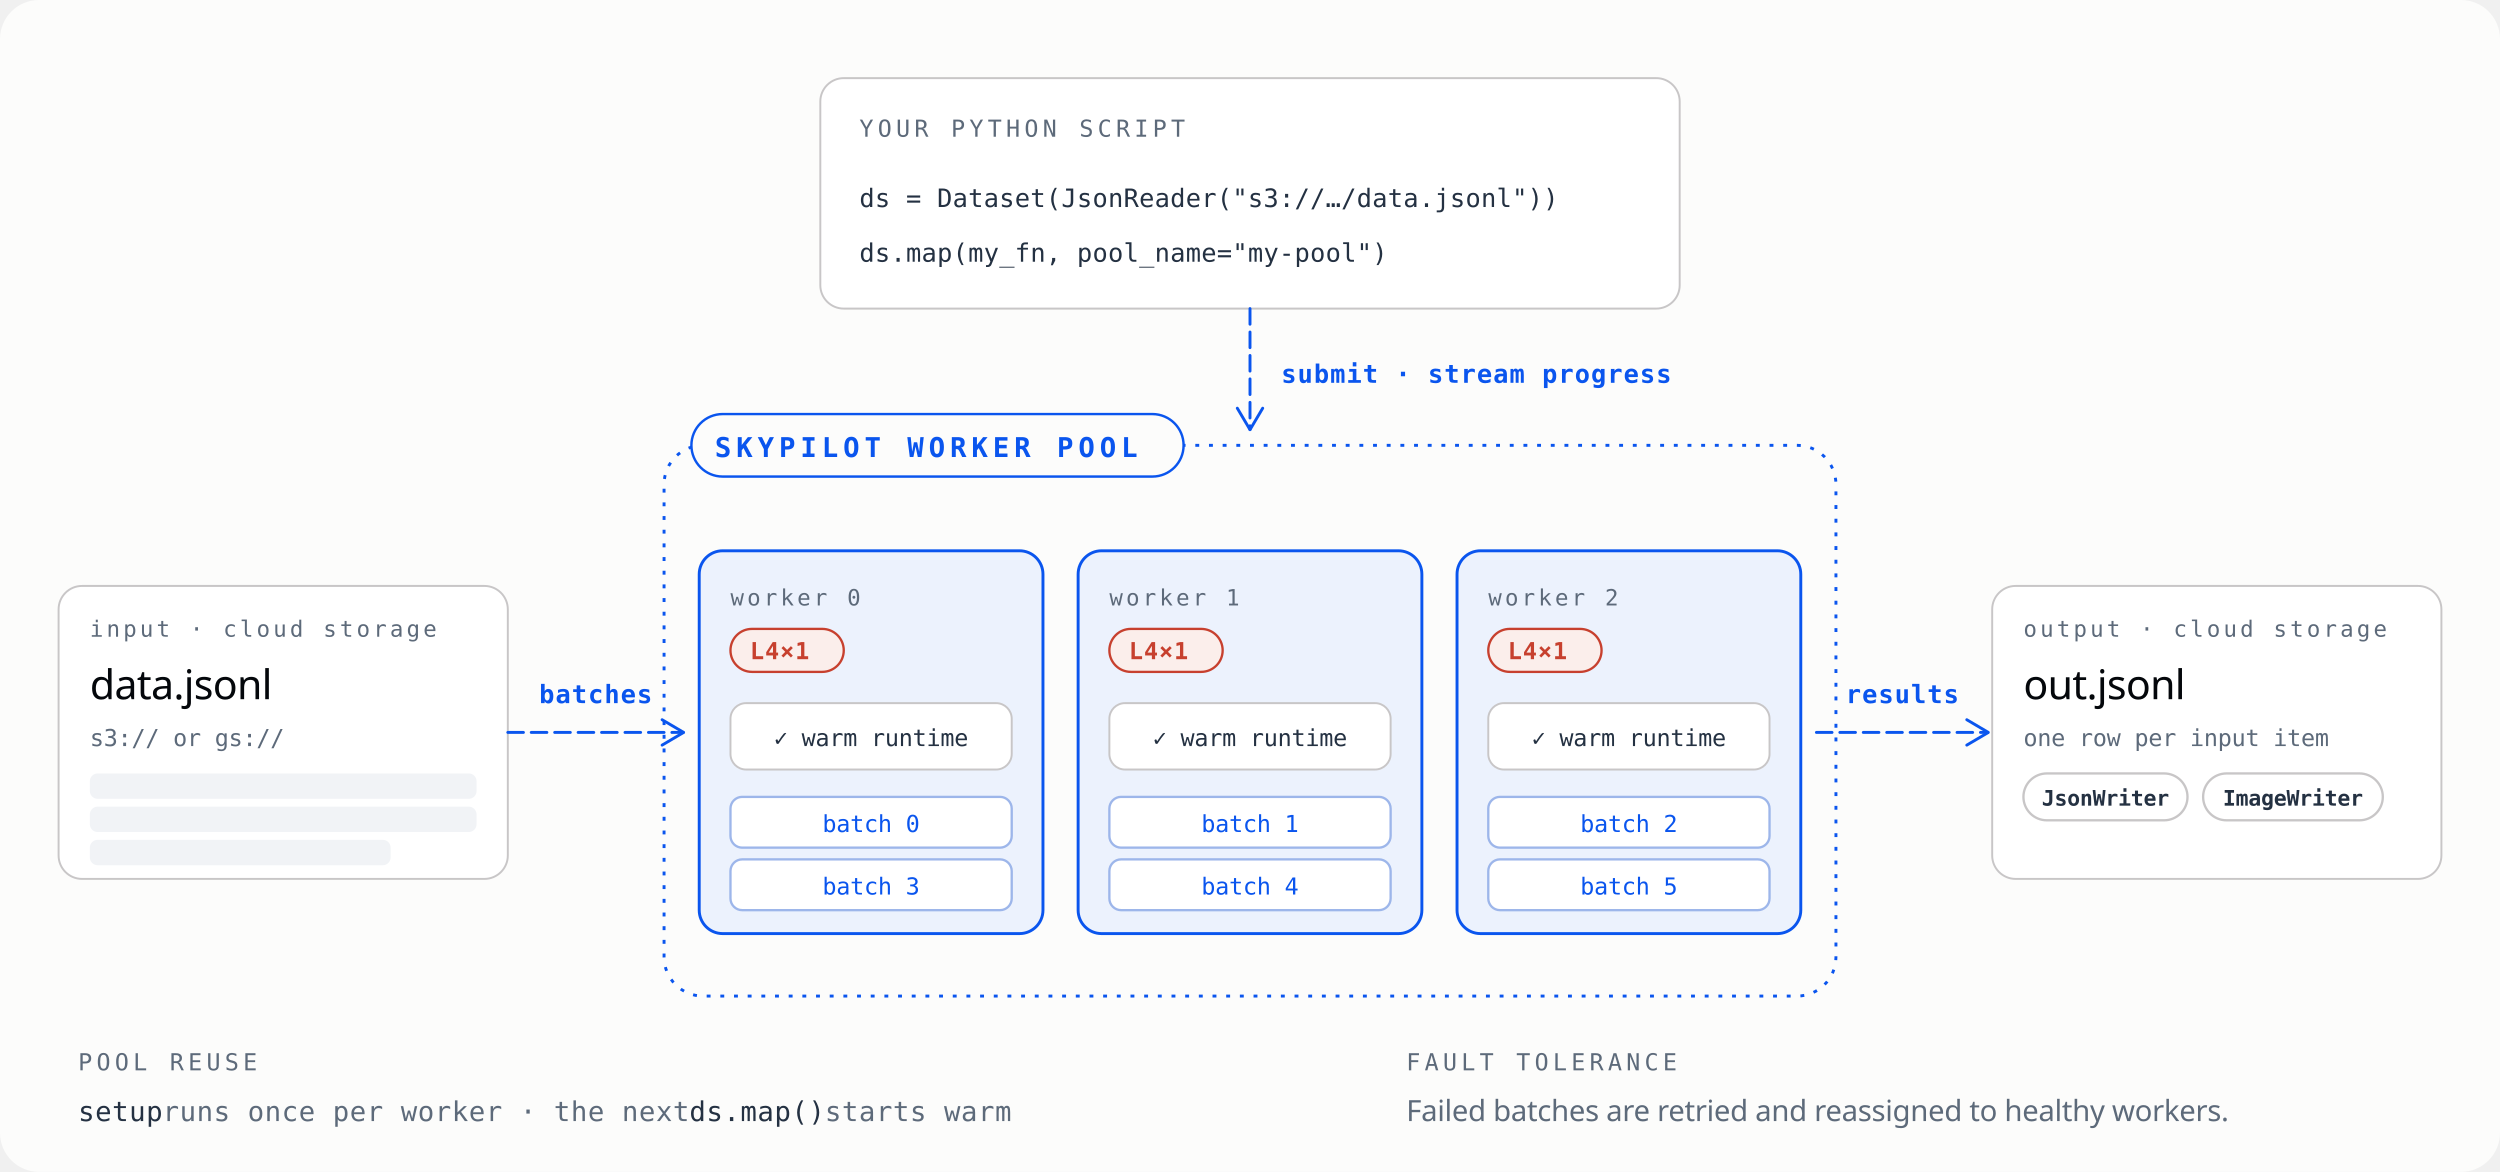
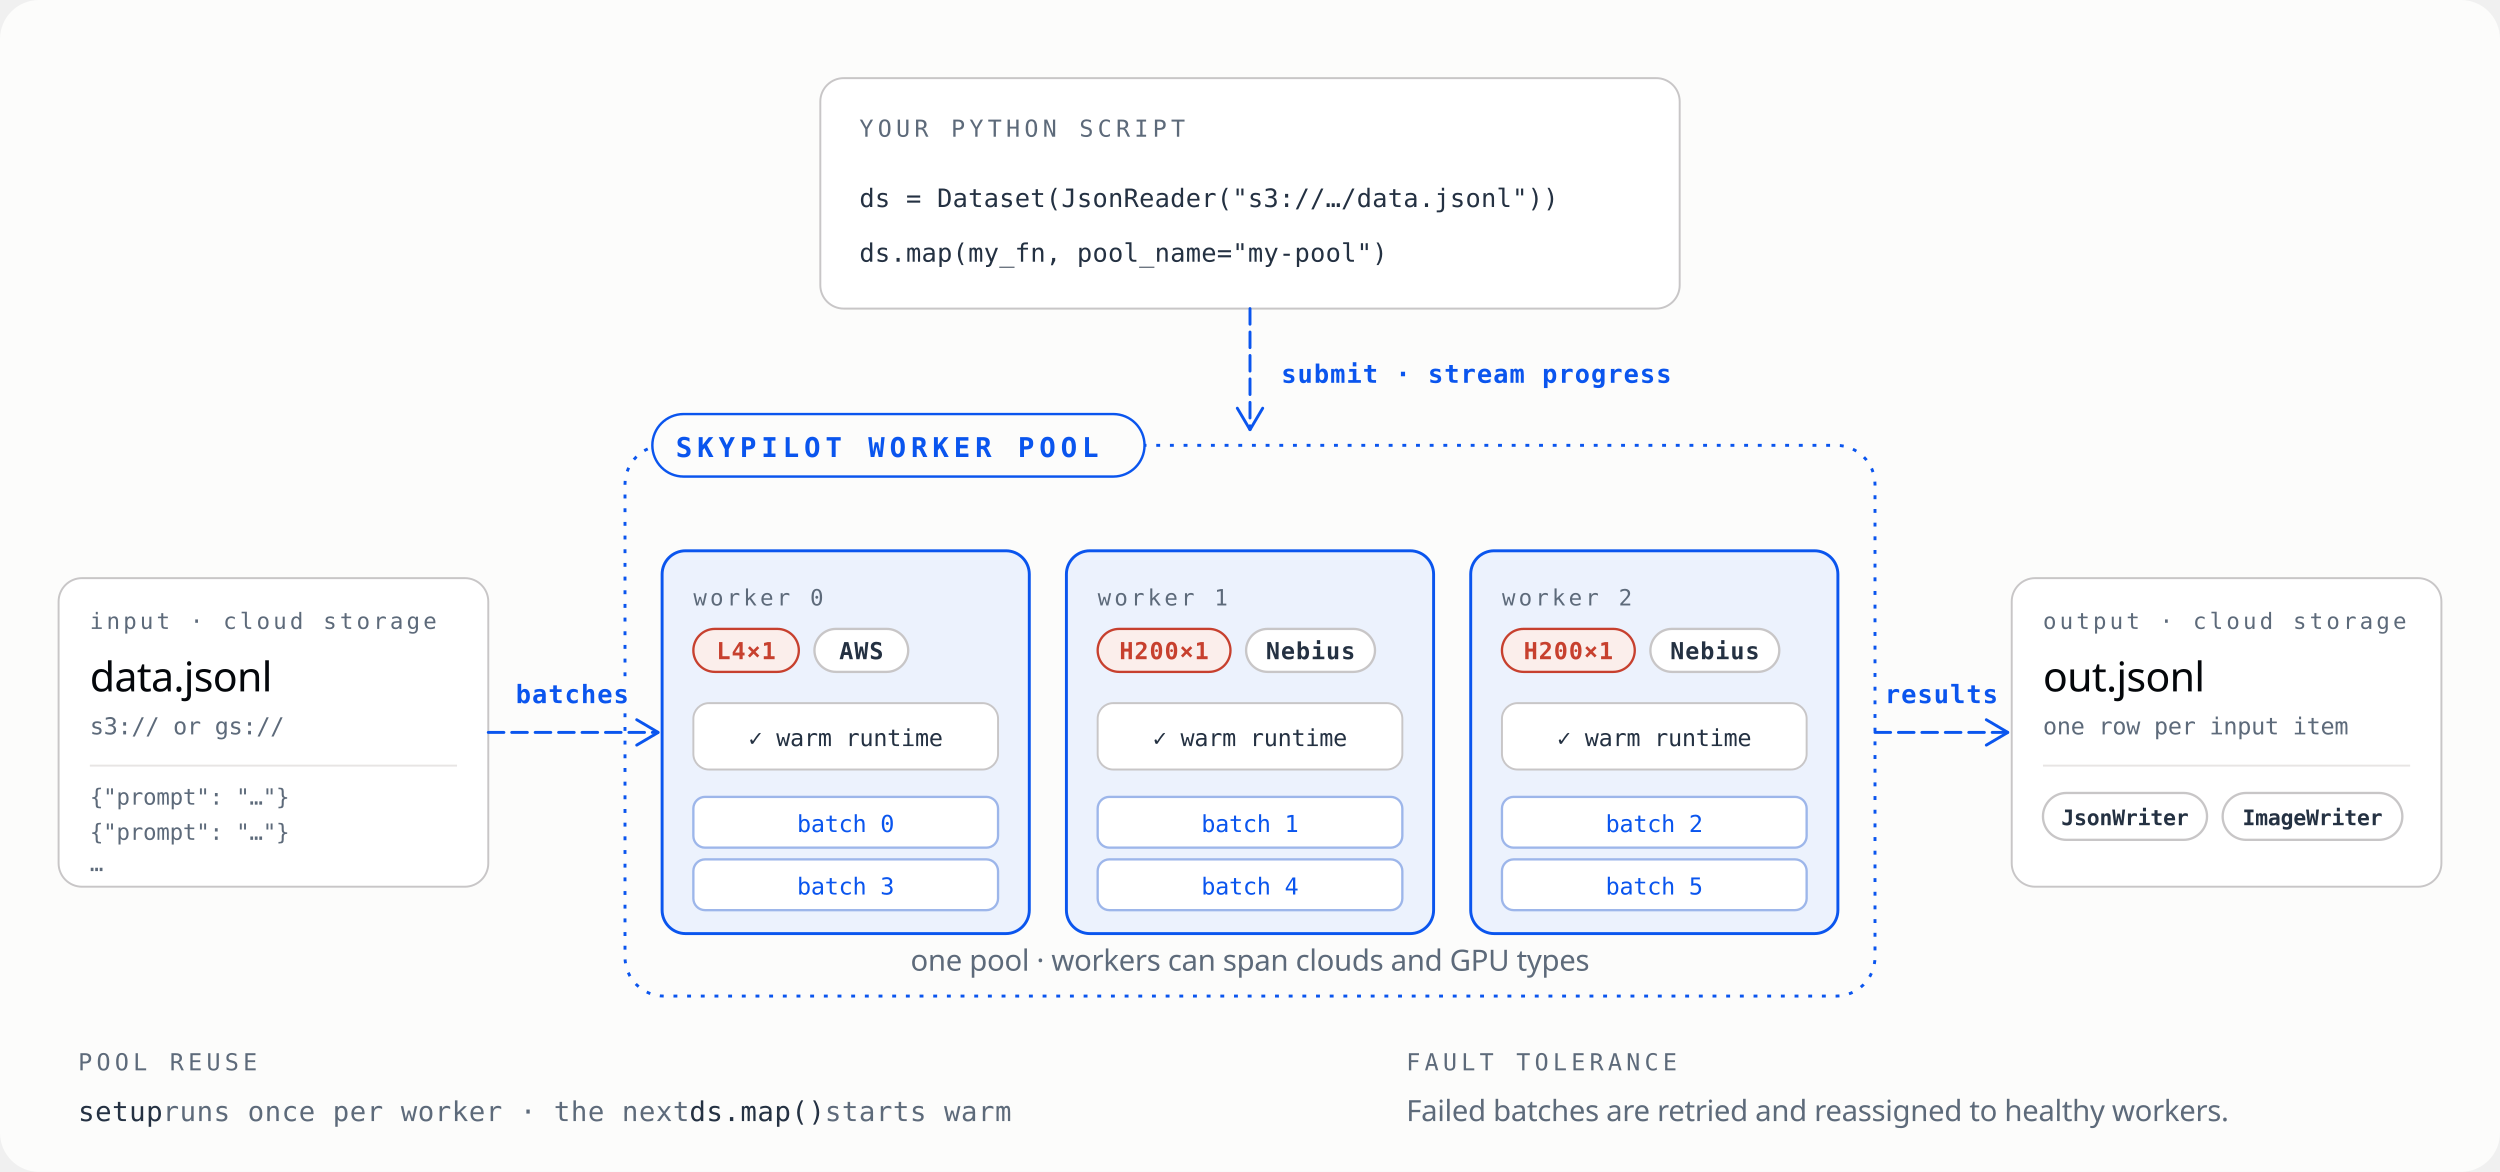
- <svg xmlns="http://www.w3.org/2000/svg" viewBox="0 0 1280 600" width="100%" height="auto" class="diag" role="img" aria-label="Sky Batch architecture: a Python script calls ds.map() on a pool of workers. Input JSONL in cloud storage is split into batches and distributed across warm workers, each holding a loaded runtime; results are written back to cloud storage by JsonWriter or ImageWriter.">
+ <svg xmlns="http://www.w3.org/2000/svg" viewBox="0 0 1280 600" width="100%" height="auto" class="diag" role="img" aria-label="Sky Batch architecture: a Python script calls ds.map() on a pool of workers. Input JSONL in cloud storage is split into batches and distributed across warm workers that span clouds and GPU types — worker 0 on an AWS L4, workers 1 and 2 on Nebius H200s. Results are written back to cloud storage by JsonWriter or ImageWriter.">
  <style>
    .diag { font-family: 'Waldenburg', system-ui, -apple-system, sans-serif; color: #04070B; letter-spacing: -0.01em; }
    .diag .mono { font-family: 'BerkeleyMono', ui-monospace, Menlo, monospace; font-feature-settings: "zero" 1; letter-spacing: 0.02em; }
    .diag .eyebrow { font-family: 'BerkeleyMono', monospace; font-size: 12px; letter-spacing: 0.18em; text-transform: uppercase; fill: #5d6a7a; font-feature-settings: "zero" 1; }
    .diag .role { font-family: 'BerkeleyMono', monospace; font-size: 11.5px; letter-spacing: 0.14em; text-transform: uppercase; fill: #5d6a7a; }
    .diag .task-name { font-family: 'Waldenburg', sans-serif; font-size: 21px; font-weight: 500; letter-spacing: -0.015em; fill: #04070B; }
    .diag .annot { font-family: 'Waldenburg', sans-serif; font-size: 15px; font-weight: 400; fill: #5d6a7a; }
    .diag .code { font-family: 'BerkeleyMono', monospace; font-size: 13px; letter-spacing: 0.01em; fill: #243142; }
+     .diag .record { font-family: 'BerkeleyMono', monospace; font-size: 11.5px; fill: #5d6a7a; }
    .diag .flow-label { font-family: 'BerkeleyMono', monospace; font-size: 13px; letter-spacing: 0.04em; font-weight: 600; fill: #0A55EE; paint-order: stroke; stroke: #FCFCFB; stroke-width: 6; stroke-linejoin: round; }
    @keyframes flow-dash { from { stroke-dashoffset: 0; } to { stroke-dashoffset: -22; } }
    .diag .flow { animation: flow-dash 1.8s linear infinite; }
</style>
  <rect x="0" y="0" width="1280" height="600" rx="20" fill="#FCFCFB" />
  <g transform="translate(420 40)">
    <rect x="0" y="0" width="440" height="118" rx="12" fill="#FFFFFF" stroke="#C8C6C7" stroke-width="1" />
    <text x="20" y="30" class="eyebrow">YOUR PYTHON SCRIPT</text>
    <text x="20" y="66" class="code">ds = Dataset(JsonReader("s3://…/data.jsonl"))</text>
    <text x="20" y="94" class="code" fill="#0A55EE">ds.map(my_fn, pool_name="my-pool")</text>
  </g>
  <g>
-     <rect x="340" y="228" width="600" height="282" rx="20" fill="none" stroke="#0A55EE" stroke-width="1.5" stroke-dasharray="2 5" />
-     <g transform="translate(366 228)">
+     <rect x="320" y="228" width="640" height="282" rx="20" fill="none" stroke="#0A55EE" stroke-width="1.5" stroke-dasharray="2 5" />
+     <g transform="translate(346 228)">
      <rect x="-12" y="-16" width="252" height="32" rx="16" fill="#FCFCFB" stroke="#0A55EE" stroke-width="1.25" />
      <text x="0" y="6" font-family="BerkeleyMono, monospace" font-size="14" letter-spacing="0.18em" font-weight="700" fill="#0A55EE">SKYPILOT WORKER POOL</text>
    </g>
+     <text x="640" y="497" text-anchor="middle" class="annot" font-size="13.5">one pool · workers can span clouds and GPU types</text>
  </g>
-   <g transform="translate(358 282)">
-     <rect x="0" y="0" width="176" height="196" rx="12" fill="#ECF2FD" stroke="#0A55EE" stroke-width="1.5" />
+   <g transform="translate(339 282)">
+     <rect x="0" y="0" width="188" height="196" rx="12" fill="#ECF2FD" stroke="#0A55EE" stroke-width="1.5" />
    <text x="16" y="28" class="role">worker 0</text>
    <g transform="translate(16 40)">
-       <rect x="0" y="0" width="58" height="22" rx="11" fill="#FBEEEB" stroke="#C7402E" stroke-width="1.2" />
-       <text x="10" y="15.5" fill="#C7402E" font-family="BerkeleyMono, monospace" font-size="12" font-weight="600" letter-spacing="0.04em">L4×1</text>
+       <rect x="0" y="0" width="54" height="22" rx="11" fill="#FBEEEB" stroke="#C7402E" stroke-width="1.2" />
+       <text x="27" y="15.5" text-anchor="middle" fill="#C7402E" font-family="BerkeleyMono, monospace" font-size="12" font-weight="600" letter-spacing="0.04em">L4×1</text>
    </g>
-     <rect x="16" y="78" width="144" height="34" rx="8" fill="#FFFFFF" stroke="#C8C6C7" stroke-width="1" />
-     <text x="88" y="100" text-anchor="middle" font-family="BerkeleyMono, monospace" font-size="12" fill="#243142">✓ warm runtime</text>
-     <rect x="16" y="126" width="144" height="26" rx="6" fill="#FFFFFF" stroke="#9DB6EA" stroke-width="1.2" />
-     <text x="88" y="144" text-anchor="middle" font-family="BerkeleyMono, monospace" font-size="12" fill="#0A55EE">batch 0</text>
-     <rect x="16" y="158" width="144" height="26" rx="6" fill="#FFFFFF" stroke="#9DB6EA" stroke-width="1.2" />
-     <text x="88" y="176" text-anchor="middle" font-family="BerkeleyMono, monospace" font-size="12" fill="#0A55EE">batch 3</text>
+     <g transform="translate(78 40)">
+       <rect x="0" y="0" width="48" height="22" rx="11" fill="#FFFFFF" stroke="#C8C6C7" stroke-width="1.2" />
+       <text x="24" y="15.5" text-anchor="middle" fill="#243142" font-family="BerkeleyMono, monospace" font-size="12" font-weight="600" letter-spacing="0.04em">AWS</text>
+     </g>
+     <rect x="16" y="78" width="156" height="34" rx="8" fill="#FFFFFF" stroke="#C8C6C7" stroke-width="1" />
+     <text x="94" y="100" text-anchor="middle" font-family="BerkeleyMono, monospace" font-size="12" fill="#243142">✓ warm runtime</text>
+     <rect x="16" y="126" width="156" height="26" rx="6" fill="#FFFFFF" stroke="#9DB6EA" stroke-width="1.2" />
+     <text x="94" y="144" text-anchor="middle" font-family="BerkeleyMono, monospace" font-size="12" fill="#0A55EE">batch 0</text>
+     <rect x="16" y="158" width="156" height="26" rx="6" fill="#FFFFFF" stroke="#9DB6EA" stroke-width="1.2" />
+     <text x="94" y="176" text-anchor="middle" font-family="BerkeleyMono, monospace" font-size="12" fill="#0A55EE">batch 3</text>
  </g>
-   <g transform="translate(552 282)">
-     <rect x="0" y="0" width="176" height="196" rx="12" fill="#ECF2FD" stroke="#0A55EE" stroke-width="1.5" />
+   <g transform="translate(546 282)">
+     <rect x="0" y="0" width="188" height="196" rx="12" fill="#ECF2FD" stroke="#0A55EE" stroke-width="1.5" />
    <text x="16" y="28" class="role">worker 1</text>
    <g transform="translate(16 40)">
-       <rect x="0" y="0" width="58" height="22" rx="11" fill="#FBEEEB" stroke="#C7402E" stroke-width="1.2" />
-       <text x="10" y="15.5" fill="#C7402E" font-family="BerkeleyMono, monospace" font-size="12" font-weight="600" letter-spacing="0.04em">L4×1</text>
+       <rect x="0" y="0" width="68" height="22" rx="11" fill="#FBEEEB" stroke="#C7402E" stroke-width="1.2" />
+       <text x="34" y="15.5" text-anchor="middle" fill="#C7402E" font-family="BerkeleyMono, monospace" font-size="12" font-weight="600" letter-spacing="0.04em">H200×1</text>
    </g>
-     <rect x="16" y="78" width="144" height="34" rx="8" fill="#FFFFFF" stroke="#C8C6C7" stroke-width="1" />
-     <text x="88" y="100" text-anchor="middle" font-family="BerkeleyMono, monospace" font-size="12" fill="#243142">✓ warm runtime</text>
-     <rect x="16" y="126" width="144" height="26" rx="6" fill="#FFFFFF" stroke="#9DB6EA" stroke-width="1.2" />
-     <text x="88" y="144" text-anchor="middle" font-family="BerkeleyMono, monospace" font-size="12" fill="#0A55EE">batch 1</text>
-     <rect x="16" y="158" width="144" height="26" rx="6" fill="#FFFFFF" stroke="#9DB6EA" stroke-width="1.2" />
-     <text x="88" y="176" text-anchor="middle" font-family="BerkeleyMono, monospace" font-size="12" fill="#0A55EE">batch 4</text>
+     <g transform="translate(92 40)">
+       <rect x="0" y="0" width="66" height="22" rx="11" fill="#FFFFFF" stroke="#C8C6C7" stroke-width="1.2" />
+       <text x="33" y="15.5" text-anchor="middle" fill="#243142" font-family="BerkeleyMono, monospace" font-size="12" font-weight="600" letter-spacing="0.04em">Nebius</text>
+     </g>
+     <rect x="16" y="78" width="156" height="34" rx="8" fill="#FFFFFF" stroke="#C8C6C7" stroke-width="1" />
+     <text x="94" y="100" text-anchor="middle" font-family="BerkeleyMono, monospace" font-size="12" fill="#243142">✓ warm runtime</text>
+     <rect x="16" y="126" width="156" height="26" rx="6" fill="#FFFFFF" stroke="#9DB6EA" stroke-width="1.2" />
+     <text x="94" y="144" text-anchor="middle" font-family="BerkeleyMono, monospace" font-size="12" fill="#0A55EE">batch 1</text>
+     <rect x="16" y="158" width="156" height="26" rx="6" fill="#FFFFFF" stroke="#9DB6EA" stroke-width="1.2" />
+     <text x="94" y="176" text-anchor="middle" font-family="BerkeleyMono, monospace" font-size="12" fill="#0A55EE">batch 4</text>
  </g>
-   <g transform="translate(746 282)">
-     <rect x="0" y="0" width="176" height="196" rx="12" fill="#ECF2FD" stroke="#0A55EE" stroke-width="1.5" />
+   <g transform="translate(753 282)">
+     <rect x="0" y="0" width="188" height="196" rx="12" fill="#ECF2FD" stroke="#0A55EE" stroke-width="1.5" />
    <text x="16" y="28" class="role">worker 2</text>
    <g transform="translate(16 40)">
-       <rect x="0" y="0" width="58" height="22" rx="11" fill="#FBEEEB" stroke="#C7402E" stroke-width="1.2" />
-       <text x="10" y="15.5" fill="#C7402E" font-family="BerkeleyMono, monospace" font-size="12" font-weight="600" letter-spacing="0.04em">L4×1</text>
+       <rect x="0" y="0" width="68" height="22" rx="11" fill="#FBEEEB" stroke="#C7402E" stroke-width="1.2" />
+       <text x="34" y="15.5" text-anchor="middle" fill="#C7402E" font-family="BerkeleyMono, monospace" font-size="12" font-weight="600" letter-spacing="0.04em">H200×1</text>
    </g>
-     <rect x="16" y="78" width="144" height="34" rx="8" fill="#FFFFFF" stroke="#C8C6C7" stroke-width="1" />
-     <text x="88" y="100" text-anchor="middle" font-family="BerkeleyMono, monospace" font-size="12" fill="#243142">✓ warm runtime</text>
-     <rect x="16" y="126" width="144" height="26" rx="6" fill="#FFFFFF" stroke="#9DB6EA" stroke-width="1.2" />
-     <text x="88" y="144" text-anchor="middle" font-family="BerkeleyMono, monospace" font-size="12" fill="#0A55EE">batch 2</text>
-     <rect x="16" y="158" width="144" height="26" rx="6" fill="#FFFFFF" stroke="#9DB6EA" stroke-width="1.2" />
-     <text x="88" y="176" text-anchor="middle" font-family="BerkeleyMono, monospace" font-size="12" fill="#0A55EE">batch 5</text>
+     <g transform="translate(92 40)">
+       <rect x="0" y="0" width="66" height="22" rx="11" fill="#FFFFFF" stroke="#C8C6C7" stroke-width="1.2" />
+       <text x="33" y="15.5" text-anchor="middle" fill="#243142" font-family="BerkeleyMono, monospace" font-size="12" font-weight="600" letter-spacing="0.04em">Nebius</text>
+     </g>
+     <rect x="16" y="78" width="156" height="34" rx="8" fill="#FFFFFF" stroke="#C8C6C7" stroke-width="1" />
+     <text x="94" y="100" text-anchor="middle" font-family="BerkeleyMono, monospace" font-size="12" fill="#243142">✓ warm runtime</text>
+     <rect x="16" y="126" width="156" height="26" rx="6" fill="#FFFFFF" stroke="#9DB6EA" stroke-width="1.2" />
+     <text x="94" y="144" text-anchor="middle" font-family="BerkeleyMono, monospace" font-size="12" fill="#0A55EE">batch 2</text>
+     <rect x="16" y="158" width="156" height="26" rx="6" fill="#FFFFFF" stroke="#9DB6EA" stroke-width="1.2" />
+     <text x="94" y="176" text-anchor="middle" font-family="BerkeleyMono, monospace" font-size="12" fill="#0A55EE">batch 5</text>
  </g>
-   <g transform="translate(30 300)">
-     <rect x="0" y="0" width="230" height="150" rx="12" fill="#FFFFFF" stroke="#C8C6C7" stroke-width="1" />
+   <g transform="translate(30 296)">
+     <rect x="0" y="0" width="220" height="158" rx="12" fill="#FFFFFF" stroke="#C8C6C7" stroke-width="1" />
    <text x="16" y="26" class="role">input · cloud storage</text>
    <text x="16" y="58" class="task-name">data.jsonl</text>
-     <text x="16" y="82" font-family="BerkeleyMono, monospace" font-size="12" fill="#5d6a7a">s3:// or gs://</text>
-     <rect x="16" y="96" width="198" height="13" rx="4" fill="#F1F3F6" />
-     <rect x="16" y="113" width="198" height="13" rx="4" fill="#F1F3F6" />
-     <rect x="16" y="130" width="154" height="13" rx="4" fill="#F1F3F6" />
+     <text x="16" y="80" font-family="BerkeleyMono, monospace" font-size="12" fill="#5d6a7a">s3:// or gs://</text>
+     <line x1="16" y1="96" x2="204" y2="96" stroke="#E7E5E4" stroke-width="1" />
+     <text x="16" y="116" class="record">{"prompt": "…"}</text>
+     <text x="16" y="134" class="record">{"prompt": "…"}</text>
+     <text x="16" y="150" class="record">…</text>
  </g>
-   <g transform="translate(1020 300)">
-     <rect x="0" y="0" width="230" height="150" rx="12" fill="#FFFFFF" stroke="#C8C6C7" stroke-width="1" />
+   <g transform="translate(1030 296)">
+     <rect x="0" y="0" width="220" height="158" rx="12" fill="#FFFFFF" stroke="#C8C6C7" stroke-width="1" />
    <text x="16" y="26" class="role">output · cloud storage</text>
    <text x="16" y="58" class="task-name">out.jsonl</text>
-     <text x="16" y="82" font-family="BerkeleyMono, monospace" font-size="12" fill="#5d6a7a">one row per input item</text>
-     <g transform="translate(16 96)">
+     <text x="16" y="80" font-family="BerkeleyMono, monospace" font-size="12" fill="#5d6a7a">one row per input item</text>
+     <line x1="16" y1="96" x2="204" y2="96" stroke="#E7E5E4" stroke-width="1" />
+     <g transform="translate(16 110)">
      <rect x="0" y="0" width="84" height="24" rx="12" fill="#FFFFFF" stroke="#C8C6C7" stroke-width="1.2" />
      <text x="42" y="16.5" text-anchor="middle" fill="#243142" font-family="BerkeleyMono, monospace" font-size="11" font-weight="600">JsonWriter</text>
    </g>
-     <g transform="translate(108 96)">
+     <g transform="translate(108 110)">
      <rect x="0" y="0" width="92" height="24" rx="12" fill="#FFFFFF" stroke="#C8C6C7" stroke-width="1.2" />
      <text x="46" y="16.5" text-anchor="middle" fill="#243142" font-family="BerkeleyMono, monospace" font-size="11" font-weight="600">ImageWriter</text>
    </g>
  </g>
  <g>
    <path d="M 640 158 L 640 220" fill="none" stroke="#0A55EE" stroke-width="1.5" stroke-linecap="round" stroke-dasharray="8 4" class="flow" />
    <polyline points="633.5,209 640,220 646.5,209" fill="none" stroke="#0A55EE" stroke-width="1.5" stroke-linecap="round" stroke-linejoin="bevel" />
    <text x="656" y="196" class="flow-label">submit · stream progress</text>
  </g>
  <g>
-     <path d="M 260 375 L 350 375" fill="none" stroke="#0A55EE" stroke-width="1.5" stroke-linecap="round" stroke-dasharray="8 4" class="flow" />
-     <polyline points="339,381.5 350,375 339,368.5" fill="none" stroke="#0A55EE" stroke-width="1.5" stroke-linecap="round" stroke-linejoin="bevel" />
-     <text x="305" y="360" text-anchor="middle" class="flow-label">batches</text>
+     <path d="M 250 375 L 337 375" fill="none" stroke="#0A55EE" stroke-width="1.5" stroke-linecap="round" stroke-dasharray="8 4" class="flow" />
+     <polyline points="326,381.5 337,375 326,368.5" fill="none" stroke="#0A55EE" stroke-width="1.5" stroke-linecap="round" stroke-linejoin="bevel" />
+     <text x="293" y="360" text-anchor="middle" class="flow-label">batches</text>
  </g>
  <g>
-     <path d="M 930 375 L 1018 375" fill="none" stroke="#0A55EE" stroke-width="1.5" stroke-linecap="round" stroke-dasharray="8 4" class="flow" />
-     <polyline points="1007,381.5 1018,375 1007,368.5" fill="none" stroke="#0A55EE" stroke-width="1.5" stroke-linecap="round" stroke-linejoin="bevel" />
-     <text x="974" y="360" text-anchor="middle" class="flow-label">results</text>
+     <path d="M 960 375 L 1028 375" fill="none" stroke="#0A55EE" stroke-width="1.5" stroke-linecap="round" stroke-dasharray="8 4" class="flow" />
+     <polyline points="1017,381.5 1028,375 1017,368.5" fill="none" stroke="#0A55EE" stroke-width="1.5" stroke-linecap="round" stroke-linejoin="bevel" />
+     <text x="994" y="360" text-anchor="middle" class="flow-label">results</text>
  </g>
  <g transform="translate(40 548)">
    <text x="0" y="0" class="eyebrow">POOL REUSE</text>
    <text x="0" y="26" class="mono" font-size="14" fill="#243142">setup<tspan fill="#5d6a7a"> runs once per worker · the next </tspan>ds.map()<tspan fill="#5d6a7a"> starts warm</tspan>
    </text>
  </g>
  <g transform="translate(720 548)">
    <text x="0" y="0" class="eyebrow">FAULT TOLERANCE</text>
    <text x="0" y="26" class="annot" font-size="14" fill="#243142">Failed batches are retried and reassigned to healthy workers.</text>
  </g>
</svg>
